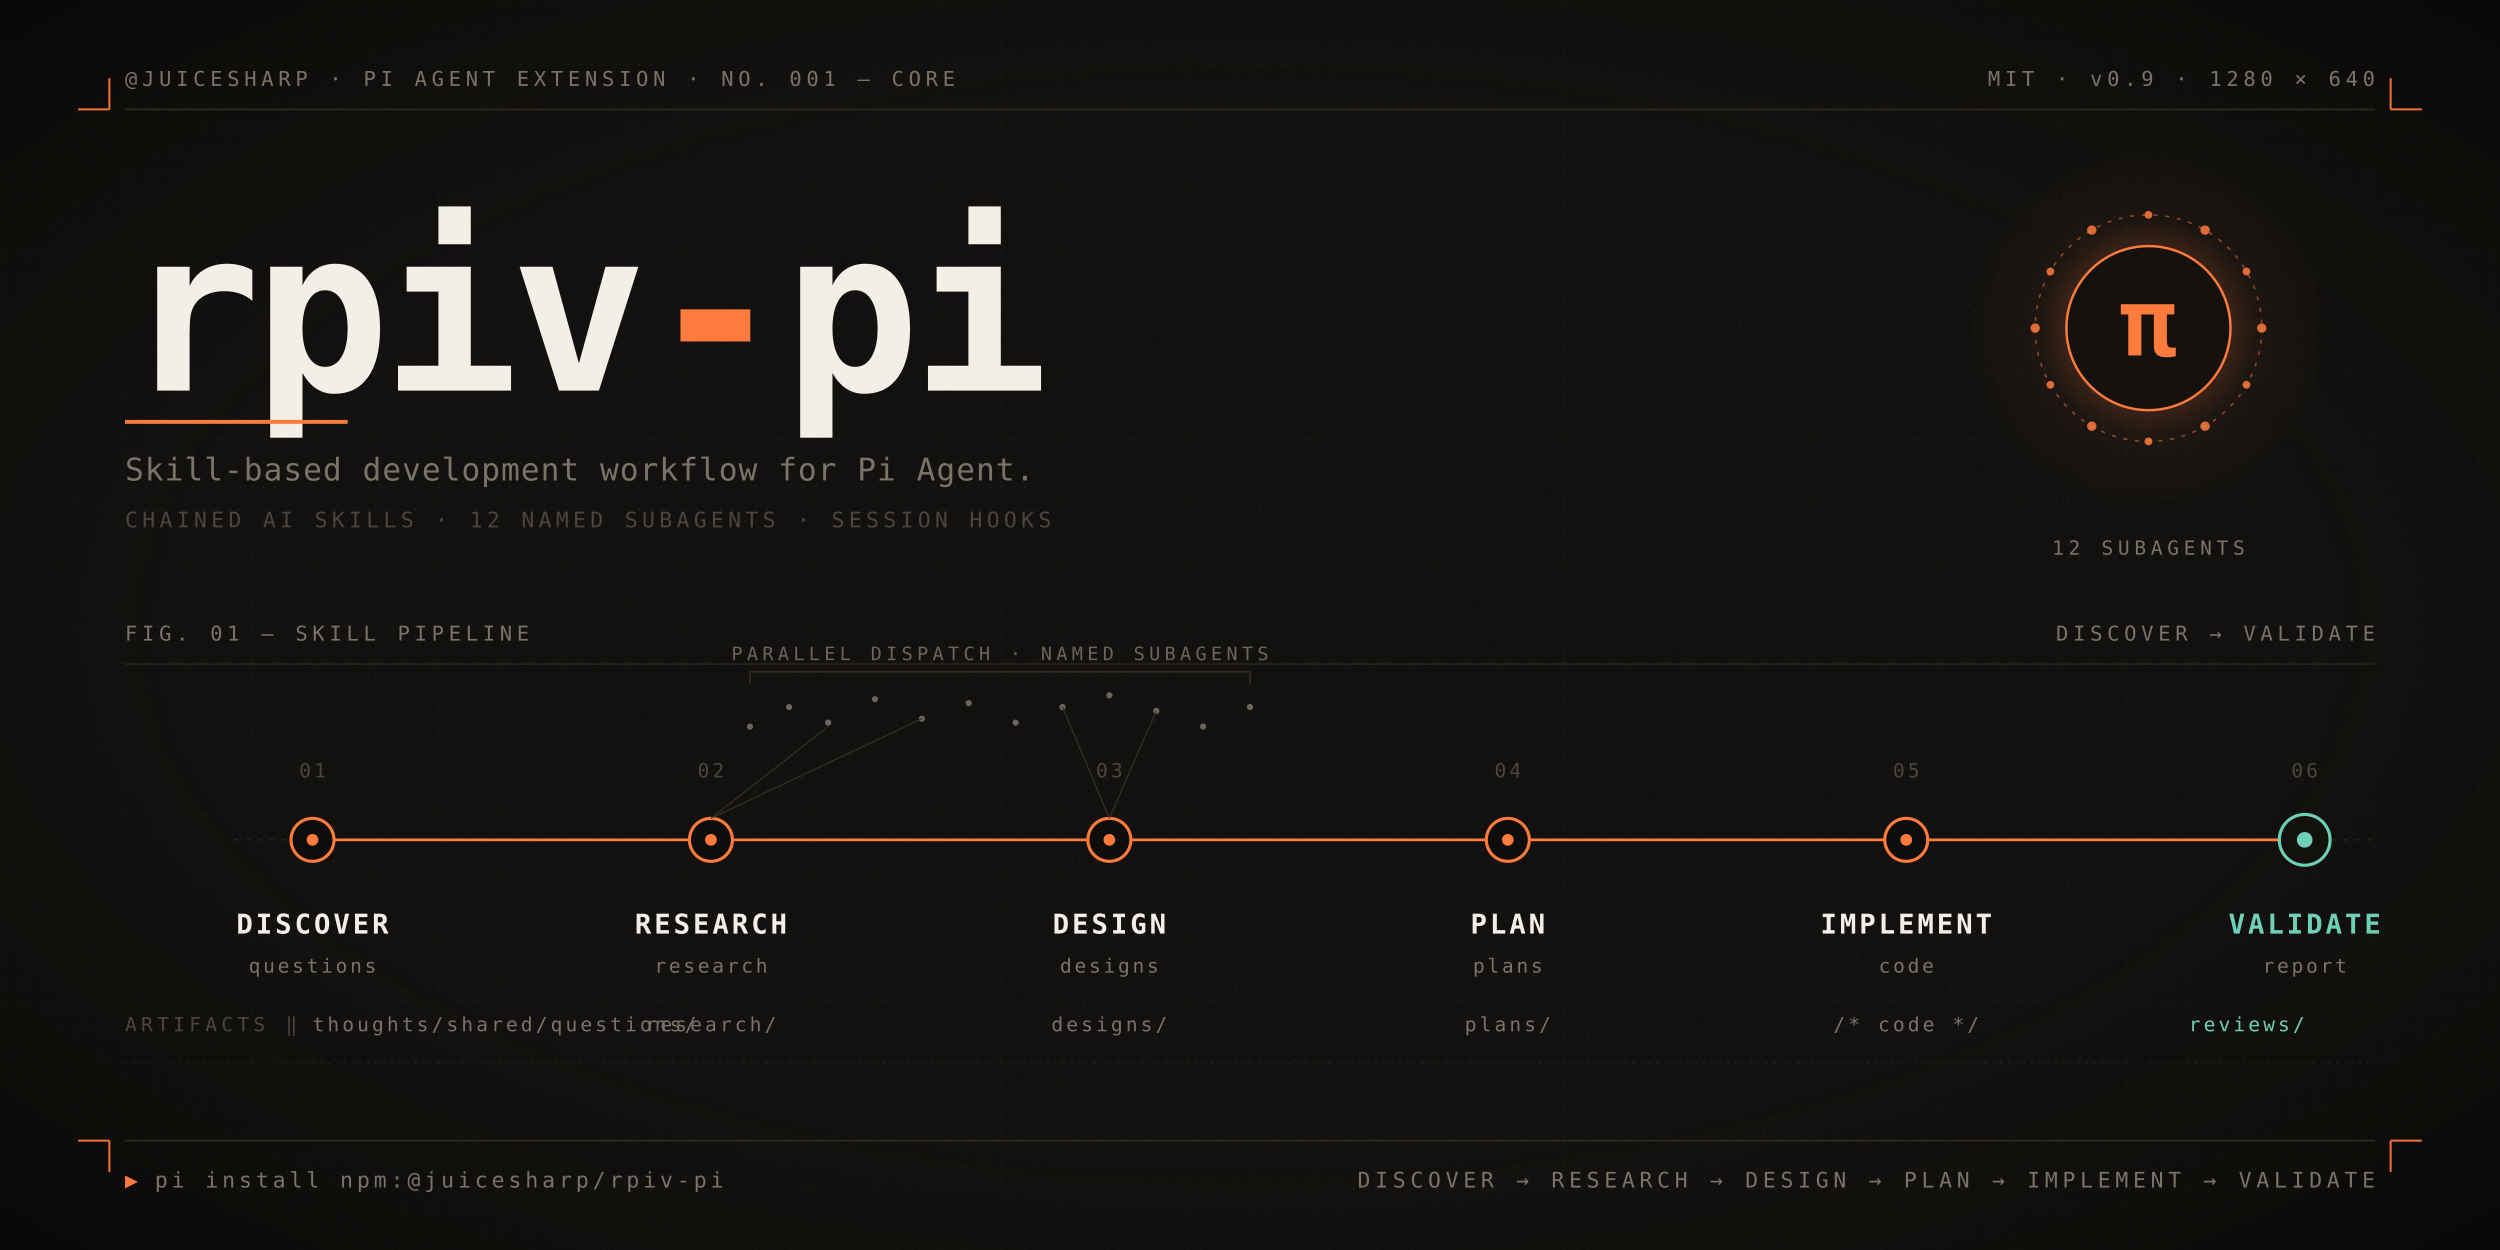
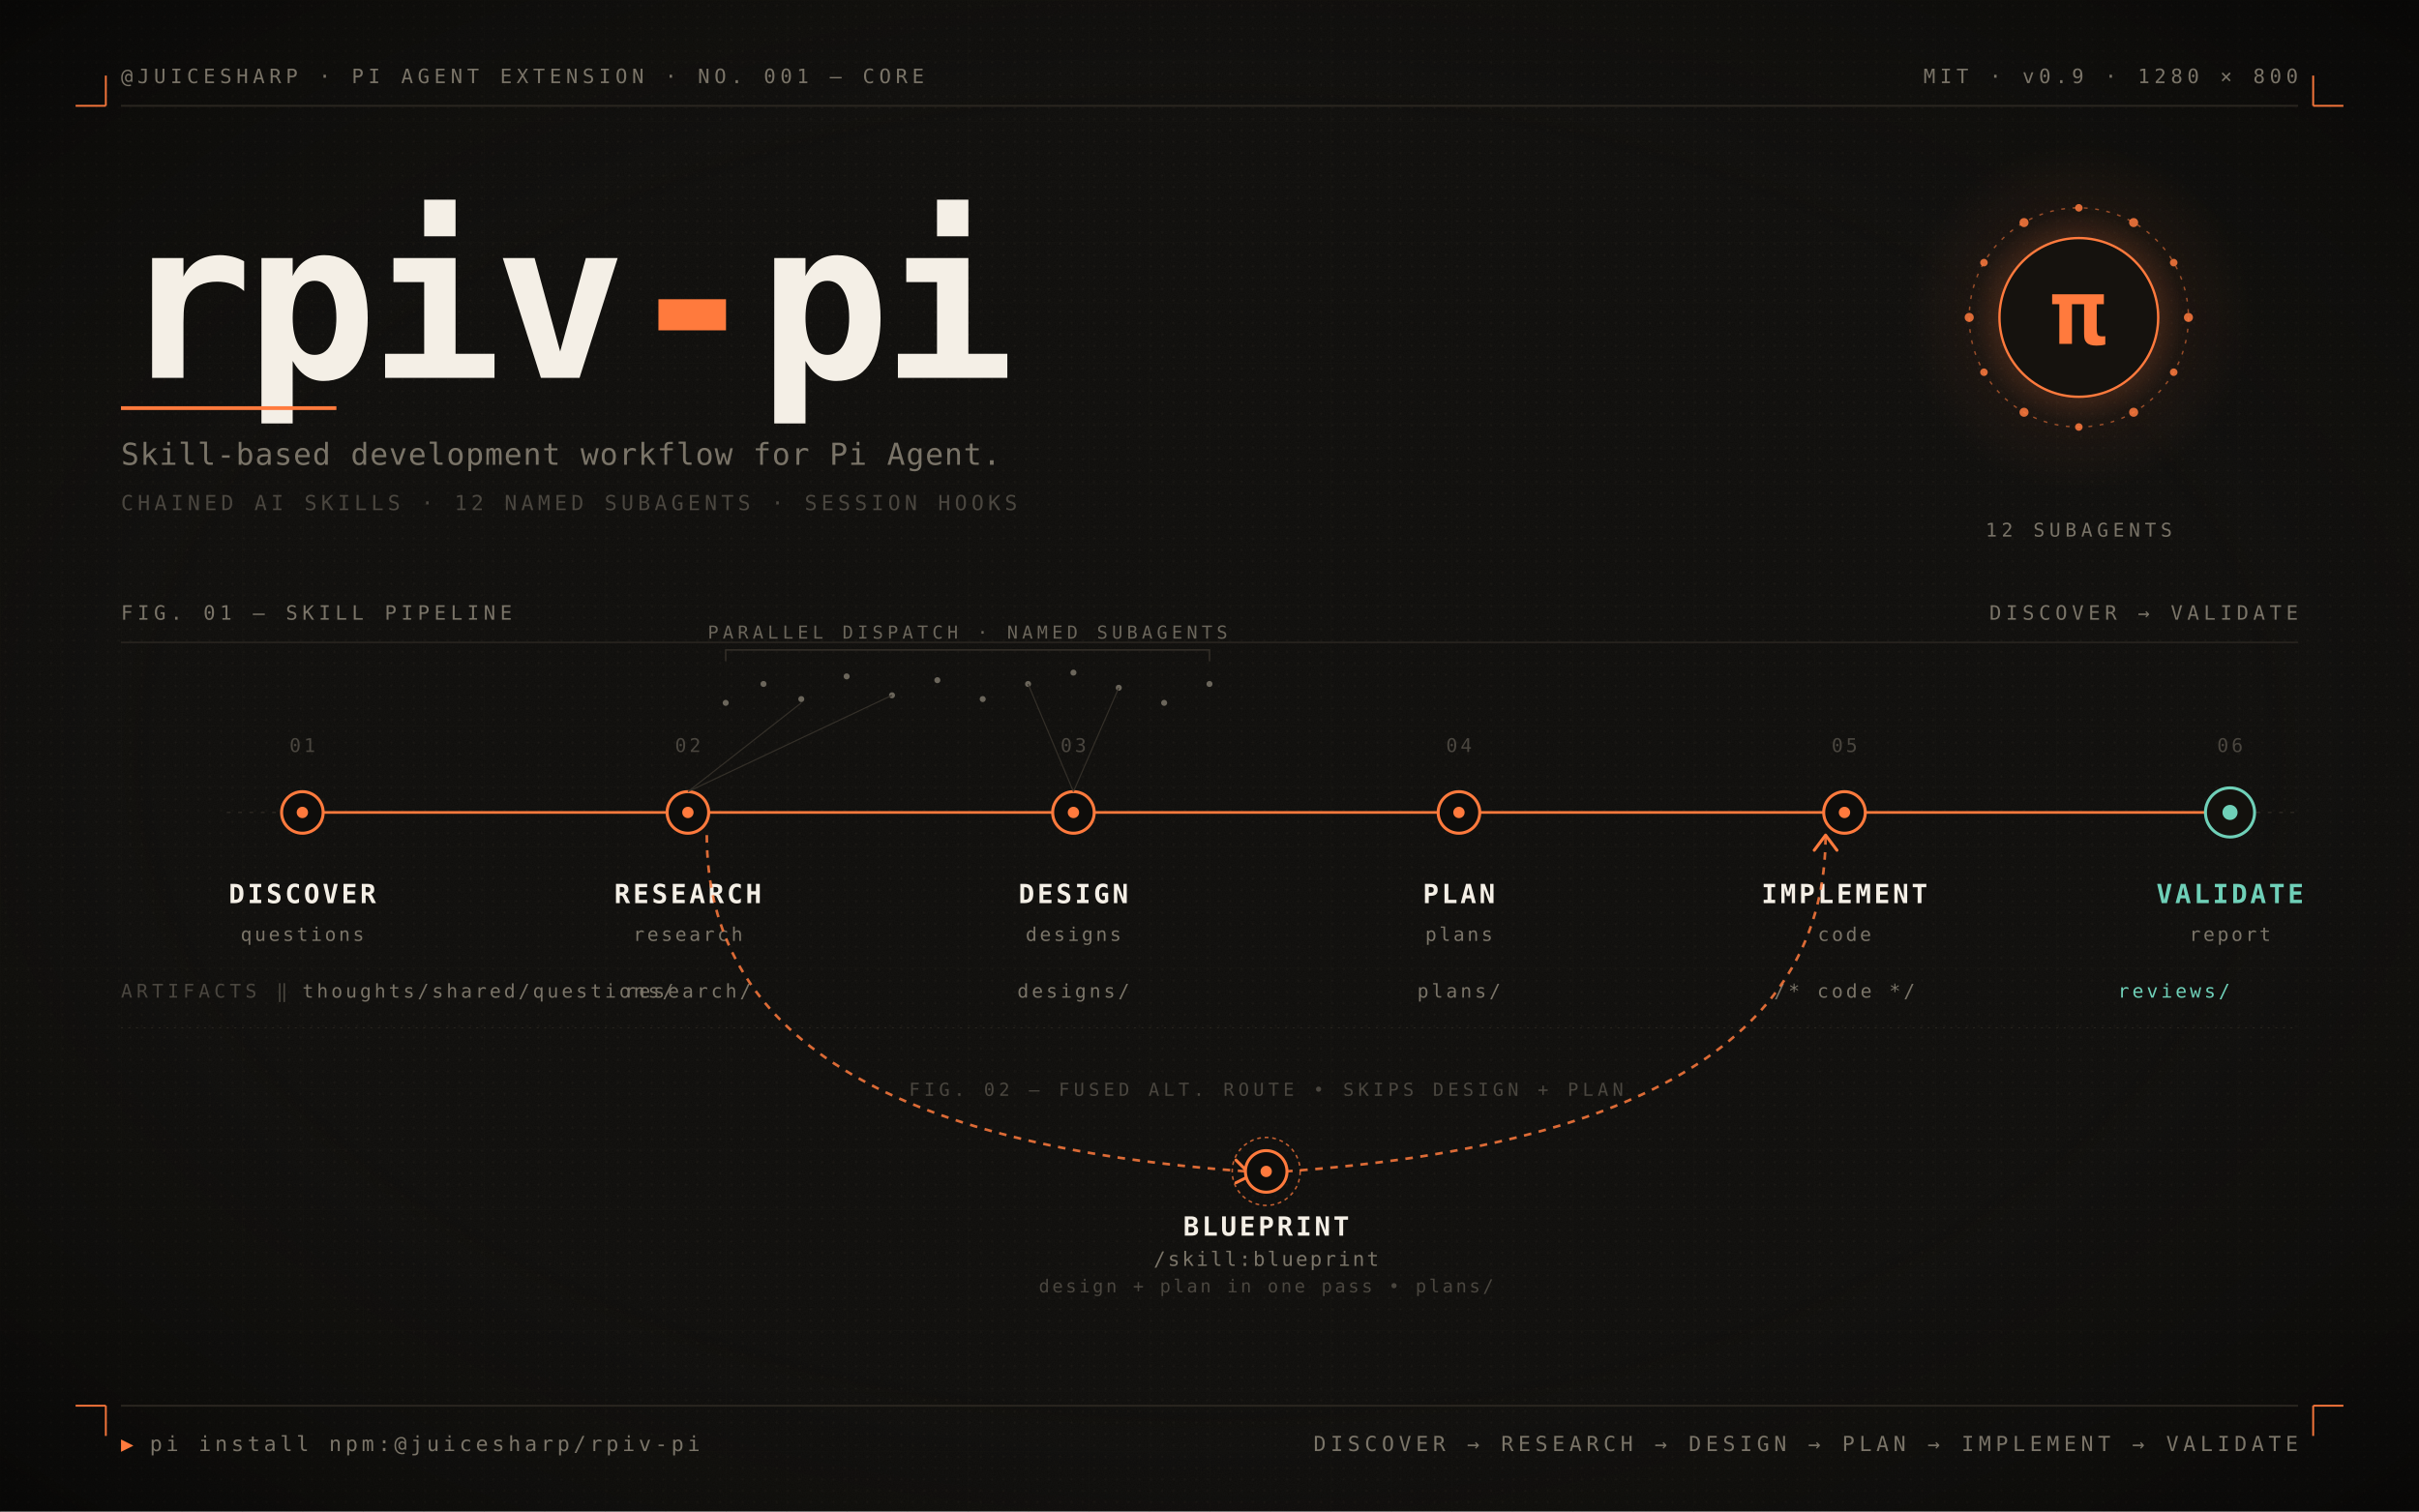
- <svg xmlns="http://www.w3.org/2000/svg" viewBox="0 0 1280 640" role="img" aria-label="rpiv-pi — Skill-based development workflow for Pi Agent" preserveAspectRatio="xMidYMid meet">
+ <svg xmlns="http://www.w3.org/2000/svg" viewBox="0 0 1280 800" role="img" aria-label="rpiv-pi — Skill-based development workflow for Pi Agent" preserveAspectRatio="xMidYMid meet">
  <defs>
    <style>
      .mono   { font-family: 'JetBrains Mono', 'Fira Code', 'SFMono-Regular', ui-monospace, Menlo, Consolas, monospace; }
      .ink    { fill: #F4EFE6; }
      .paper  { fill: #0E0D0B; }
      .muted  { fill: #7A7468; }
      .dim    { fill: #4A463F; }
      .accent { fill: #FF7A3D; }
      .mint   { fill: #6FD0B8; }
      .rule   { stroke: #2A2620; }
      .rule-bright { stroke: #FF7A3D; }
    </style>
    <filter id="grain" x="0" y="0" width="100%" height="100%">
      <feTurbulence type="fractalNoise" baseFrequency="1.4" numOctaves="2" seed="11" />
      <feColorMatrix values="0 0 0 0 0.96                              0 0 0 0 0.94                              0 0 0 0 0.88                              0 0 0 0.06 0" />
    </filter>
    <pattern id="grid" width="32" height="32" patternUnits="userSpaceOnUse">
      <path d="M32 0 H0 V32" fill="none" stroke="#161411" stroke-width="0.5" />
    </pattern>
    <pattern id="dots" width="6" height="6" patternUnits="userSpaceOnUse">
      <circle cx="3" cy="3" r="0.6" fill="#231F1A" />
    </pattern>
    <marker id="chev" viewBox="0 0 10 10" refX="9" refY="5" markerWidth="9" markerHeight="9" orient="auto-start-reverse">
      <path d="M0 0 L10 5 L0 10" fill="none" stroke="#FF7A3D" stroke-width="1.6" stroke-linecap="round" stroke-linejoin="round" />
    </marker>
    <radialGradient id="vignette" cx="50%" cy="50%" r="70%">
      <stop offset="60%" stop-color="#0E0D0B" stop-opacity="0" />
      <stop offset="100%" stop-color="#000" stop-opacity="0.55" />
    </radialGradient>
    <radialGradient id="piGlow" cx="50%" cy="50%" r="50%">
      <stop offset="0%" stop-color="#FF7A3D" stop-opacity="0.55" />
      <stop offset="60%" stop-color="#FF7A3D" stop-opacity="0.05" />
      <stop offset="100%" stop-color="#FF7A3D" stop-opacity="0" />
    </radialGradient>
  </defs>
-   <rect width="1280" height="640" class="paper" />
-   <rect width="1280" height="640" fill="url(#grid)" opacity="0.55" />
-   <rect width="1280" height="640" fill="url(#dots)" opacity="0.4" />
-   <rect width="1280" height="640" filter="url(#grain)" opacity="0.5" />
-   <rect width="1280" height="640" fill="url(#vignette)" />
+   <rect width="1280" height="800" class="paper" />
+   <rect width="1280" height="800" fill="url(#grid)" opacity="0.55" />
+   <rect width="1280" height="800" fill="url(#dots)" opacity="0.4" />
+   <rect width="1280" height="800" filter="url(#grain)" opacity="0.5" />
+   <rect width="1280" height="800" fill="url(#vignette)" />
  <g class="rule-bright" stroke-width="1" fill="none" opacity="0.95">
    <path d="M40 56 L56 56 M56 40 L56 56" />
    <path d="M1240 56 L1224 56 M1224 40 L1224 56" />
-     <path d="M40 584 L56 584 M56 600 L56 584" />
-     <path d="M1240 584 L1224 584 M1224 600 L1224 584" />
+     <path d="M40 744 L56 744 M56 760 L56 744" />
+     <path d="M1240 744 L1224 744 M1224 760 L1224 744" />
  </g>
  <line x1="64" y1="56" x2="1216" y2="56" class="rule" stroke-width="1" />
  <text class="mono muted" x="64" y="44" font-size="10.5" letter-spacing="2.4">@JUICESHARP · PI AGENT EXTENSION · NO. 001 – CORE</text>
-   <text class="mono muted" x="1216" y="44" font-size="10.5" letter-spacing="2.4" text-anchor="end">MIT · v0.9 · 1280 × 640</text>
+   <text class="mono muted" x="1216" y="44" font-size="10.5" letter-spacing="2.4" text-anchor="end">MIT · v0.9 · 1280 × 800</text>
  <g>
    <text class="mono ink" x="64" y="200" font-size="116" font-weight="700" letter-spacing="-4">rpiv<tspan class="accent">-</tspan>pi</text>
    <line x1="64" y1="216" x2="178" y2="216" class="rule-bright" stroke-width="2" />
    <text class="mono muted" x="64" y="246" font-size="16" letter-spacing="0.5">Skill-based development workflow for Pi Agent.</text>
    <text class="mono dim" x="64" y="270" font-size="11" letter-spacing="2.2">CHAINED AI SKILLS · 12 NAMED SUBAGENTS · SESSION HOOKS</text>
  </g>
  <g transform="translate(1100 168)">
    <circle cx="0" cy="0" r="92" fill="url(#piGlow)" />
    <circle cx="0" cy="0" r="58" fill="none" stroke="#FF7A3D" stroke-width="0.75" opacity="0.55" stroke-dasharray="2 4" />
    <circle cx="0" cy="0" r="42" fill="#15120E" stroke="#FF7A3D" stroke-width="1.25" />
    <text class="mono accent" x="0" y="14" font-size="48" font-weight="700" text-anchor="middle">π</text>
    <g fill="#FF7A3D" opacity="0.85">
      <circle cx="58" cy="0" r="2.4" />
      <circle cx="50.2" cy="29" r="2.0" />
      <circle cx="29" cy="50.2" r="2.4" />
      <circle cx="0" cy="58" r="2.0" />
      <circle cx="-29" cy="50.2" r="2.4" />
      <circle cx="-50.2" cy="29" r="2.0" />
      <circle cx="-58" cy="0" r="2.4" />
      <circle cx="-50.2" cy="-29" r="2.0" />
      <circle cx="-29" cy="-50.2" r="2.4" />
      <circle cx="0" cy="-58" r="2.0" />
      <circle cx="29" cy="-50.2" r="2.4" />
      <circle cx="50.2" cy="-29" r="2.0" />
    </g>
    <text class="mono muted" x="0" y="116" font-size="10" letter-spacing="2.4" text-anchor="middle">12 SUBAGENTS</text>
  </g>
  <text class="mono muted" x="64" y="328" font-size="10.5" letter-spacing="2.4">FIG. 01 — SKILL PIPELINE</text>
  <text class="mono muted" x="1216" y="328" font-size="10.5" letter-spacing="2.4" text-anchor="end">DISCOVER → VALIDATE</text>
  <line x1="64" y1="340" x2="1216" y2="340" class="rule" stroke-width="0.75" />
  <line x1="120" y1="430" x2="1216" y2="430" class="rule" stroke-width="0.75" stroke-dasharray="2 4" />
  <line x1="160" y1="430" x2="1180" y2="430" class="rule-bright" stroke-width="1.4" />
  <path d="M1170 422 L1184 430 L1170 438" fill="none" stroke="#FF7A3D" stroke-width="1.6" stroke-linejoin="round" stroke-linecap="round" />
  <g>
    <g transform="translate(160 430)">
      <circle r="11" fill="#0E0D0B" stroke="#FF7A3D" stroke-width="1.6" />
      <circle r="3" fill="#FF7A3D" />
      <text class="mono dim" x="0" y="-32" font-size="10" letter-spacing="1.6" text-anchor="middle">01</text>
      <text class="mono ink" x="0" y="48" font-size="14" letter-spacing="1.5" text-anchor="middle" font-weight="700">DISCOVER</text>
      <text class="mono muted" x="0" y="68" font-size="10" letter-spacing="1.4" text-anchor="middle">questions</text>
    </g>
    <g transform="translate(364 430)">
      <circle r="11" fill="#0E0D0B" stroke="#FF7A3D" stroke-width="1.6" />
      <circle r="3" fill="#FF7A3D" />
      <text class="mono dim" x="0" y="-32" font-size="10" letter-spacing="1.6" text-anchor="middle">02</text>
      <text class="mono ink" x="0" y="48" font-size="14" letter-spacing="1.5" text-anchor="middle" font-weight="700">RESEARCH</text>
      <text class="mono muted" x="0" y="68" font-size="10" letter-spacing="1.4" text-anchor="middle">research</text>
    </g>
    <g transform="translate(568 430)">
      <circle r="11" fill="#0E0D0B" stroke="#FF7A3D" stroke-width="1.6" />
      <circle r="3" fill="#FF7A3D" />
      <text class="mono dim" x="0" y="-32" font-size="10" letter-spacing="1.6" text-anchor="middle">03</text>
      <text class="mono ink" x="0" y="48" font-size="14" letter-spacing="1.5" text-anchor="middle" font-weight="700">DESIGN</text>
      <text class="mono muted" x="0" y="68" font-size="10" letter-spacing="1.4" text-anchor="middle">designs</text>
    </g>
    <g transform="translate(772 430)">
      <circle r="11" fill="#0E0D0B" stroke="#FF7A3D" stroke-width="1.6" />
      <circle r="3" fill="#FF7A3D" />
      <text class="mono dim" x="0" y="-32" font-size="10" letter-spacing="1.6" text-anchor="middle">04</text>
      <text class="mono ink" x="0" y="48" font-size="14" letter-spacing="1.5" text-anchor="middle" font-weight="700">PLAN</text>
      <text class="mono muted" x="0" y="68" font-size="10" letter-spacing="1.4" text-anchor="middle">plans</text>
    </g>
    <g transform="translate(976 430)">
      <circle r="11" fill="#0E0D0B" stroke="#FF7A3D" stroke-width="1.6" />
      <circle r="3" fill="#FF7A3D" />
      <text class="mono dim" x="0" y="-32" font-size="10" letter-spacing="1.6" text-anchor="middle">05</text>
      <text class="mono ink" x="0" y="48" font-size="14" letter-spacing="1.5" text-anchor="middle" font-weight="700">IMPLEMENT</text>
      <text class="mono muted" x="0" y="68" font-size="10" letter-spacing="1.4" text-anchor="middle">code</text>
    </g>
    <g transform="translate(1180 430)">
      <circle r="13" fill="#13110D" stroke="#6FD0B8" stroke-width="1.6" />
      <circle r="4" fill="#6FD0B8" />
      <text class="mono dim" x="0" y="-32" font-size="10" letter-spacing="1.6" text-anchor="middle">06</text>
      <text class="mono mint" x="0" y="48" font-size="14" letter-spacing="1.5" text-anchor="middle" font-weight="700">VALIDATE</text>
      <text class="mono muted" x="0" y="68" font-size="10" letter-spacing="1.4" text-anchor="middle">report</text>
    </g>
  </g>
  <g opacity="0.85">
    <g fill="#7A7468">
      <circle cx="384" cy="372" r="1.6" />
      <circle cx="404" cy="362" r="1.6" />
      <circle cx="424" cy="370" r="1.6" />
      <circle cx="448" cy="358" r="1.6" />
      <circle cx="472" cy="368" r="1.6" />
      <circle cx="496" cy="360" r="1.6" />
      <circle cx="520" cy="370" r="1.6" />
      <circle cx="544" cy="362" r="1.6" />
      <circle cx="568" cy="356" r="1.6" />
      <circle cx="592" cy="364" r="1.6" />
      <circle cx="616" cy="372" r="1.6" />
      <circle cx="640" cy="362" r="1.6" />
    </g>
    <path d="M384 350 L384 344 L640 344 L640 350" fill="none" stroke="#3A352D" stroke-width="0.75" />
    <text class="mono muted" x="512" y="338" font-size="9.5" letter-spacing="2.2" text-anchor="middle">PARALLEL DISPATCH · NAMED SUBAGENTS</text>
    <line x1="364" y1="419" x2="424" y2="372" stroke="#3A352D" stroke-width="0.6" />
    <line x1="364" y1="419" x2="472" y2="368" stroke="#3A352D" stroke-width="0.6" />
    <line x1="568" y1="419" x2="544" y2="362" stroke="#3A352D" stroke-width="0.6" />
    <line x1="568" y1="419" x2="592" y2="364" stroke="#3A352D" stroke-width="0.6" />
  </g>
  <text class="mono dim" x="64" y="528" font-size="10" letter-spacing="2.2">ARTIFACTS ‖</text>
  <text class="mono muted" x="160" y="528" font-size="10" letter-spacing="1.6">thoughts/shared/questions/</text>
  <text class="mono muted" x="364" y="528" font-size="10" letter-spacing="1.6" text-anchor="middle">research/</text>
  <text class="mono muted" x="568" y="528" font-size="10" letter-spacing="1.6" text-anchor="middle">designs/</text>
  <text class="mono muted" x="772" y="528" font-size="10" letter-spacing="1.6" text-anchor="middle">plans/</text>
  <text class="mono muted" x="976" y="528" font-size="10" letter-spacing="1.6" text-anchor="middle">/* code */</text>
  <text class="mono mint" x="1180" y="528" font-size="10" letter-spacing="1.6" text-anchor="end">reviews/</text>
  <line x1="64" y1="544" x2="1216" y2="544" class="rule" stroke-width="0.5" stroke-dasharray="1 3" />
-   <line x1="64" y1="584" x2="1216" y2="584" class="rule" stroke-width="1" />
-   <text class="mono muted" x="64" y="608" font-size="11" letter-spacing="2">
+   <g>
+     <path d="M 374 442 Q 374 600 660 620" fill="none" stroke="#FF7A3D" stroke-width="1.4" stroke-dasharray="4 4" opacity="0.85" />
+     <path d="M 680 620 Q 966 600 966 442" fill="none" stroke="#FF7A3D" stroke-width="1.4" stroke-dasharray="4 4" opacity="0.85" />
+     <path d="M654 614 L662 622 L654 626" fill="none" stroke="#FF7A3D" stroke-width="1.6" stroke-linejoin="round" stroke-linecap="round" />
+     <path d="M960 450 L966 442 L972 450" fill="none" stroke="#FF7A3D" stroke-width="1.6" stroke-linejoin="round" stroke-linecap="round" />
+     <text class="mono dim" x="670" y="580" font-size="9.5" letter-spacing="2.2" text-anchor="middle">FIG. 02 — FUSED ALT. ROUTE • SKIPS DESIGN + PLAN</text>
+     <g transform="translate(670 620)">
+       <circle r="18" fill="none" stroke="#FF7A3D" stroke-width="0.8" stroke-dasharray="2 2" opacity="0.75" />
+       <circle r="11" fill="#0E0D0B" stroke="#FF7A3D" stroke-width="1.6" />
+       <circle r="3" fill="#FF7A3D" />
+       <text class="mono ink" x="0" y="34" font-size="14" letter-spacing="1.5" text-anchor="middle" font-weight="700">BLUEPRINT</text>
+       <text class="mono muted" x="0" y="50" font-size="10.5" letter-spacing="1.2" text-anchor="middle">/skill:blueprint</text>
+       <text class="mono dim" x="0" y="64" font-size="9.5" letter-spacing="1.4" text-anchor="middle">design + plan in one pass • plans/</text>
+     </g>
+   </g>
+   <line x1="64" y1="744" x2="1216" y2="744" class="rule" stroke-width="1" />
+   <text class="mono muted" x="64" y="768" font-size="11" letter-spacing="2">
    <tspan class="accent">▶</tspan>  pi install npm:@juicesharp/rpiv-pi
  </text>
-   <text class="mono muted" x="1216" y="608" font-size="11" letter-spacing="2.4" text-anchor="end">
+   <text class="mono muted" x="1216" y="768" font-size="11" letter-spacing="2.4" text-anchor="end">
    DISCOVER → RESEARCH → DESIGN → PLAN → IMPLEMENT → VALIDATE
  </text>
</svg>
